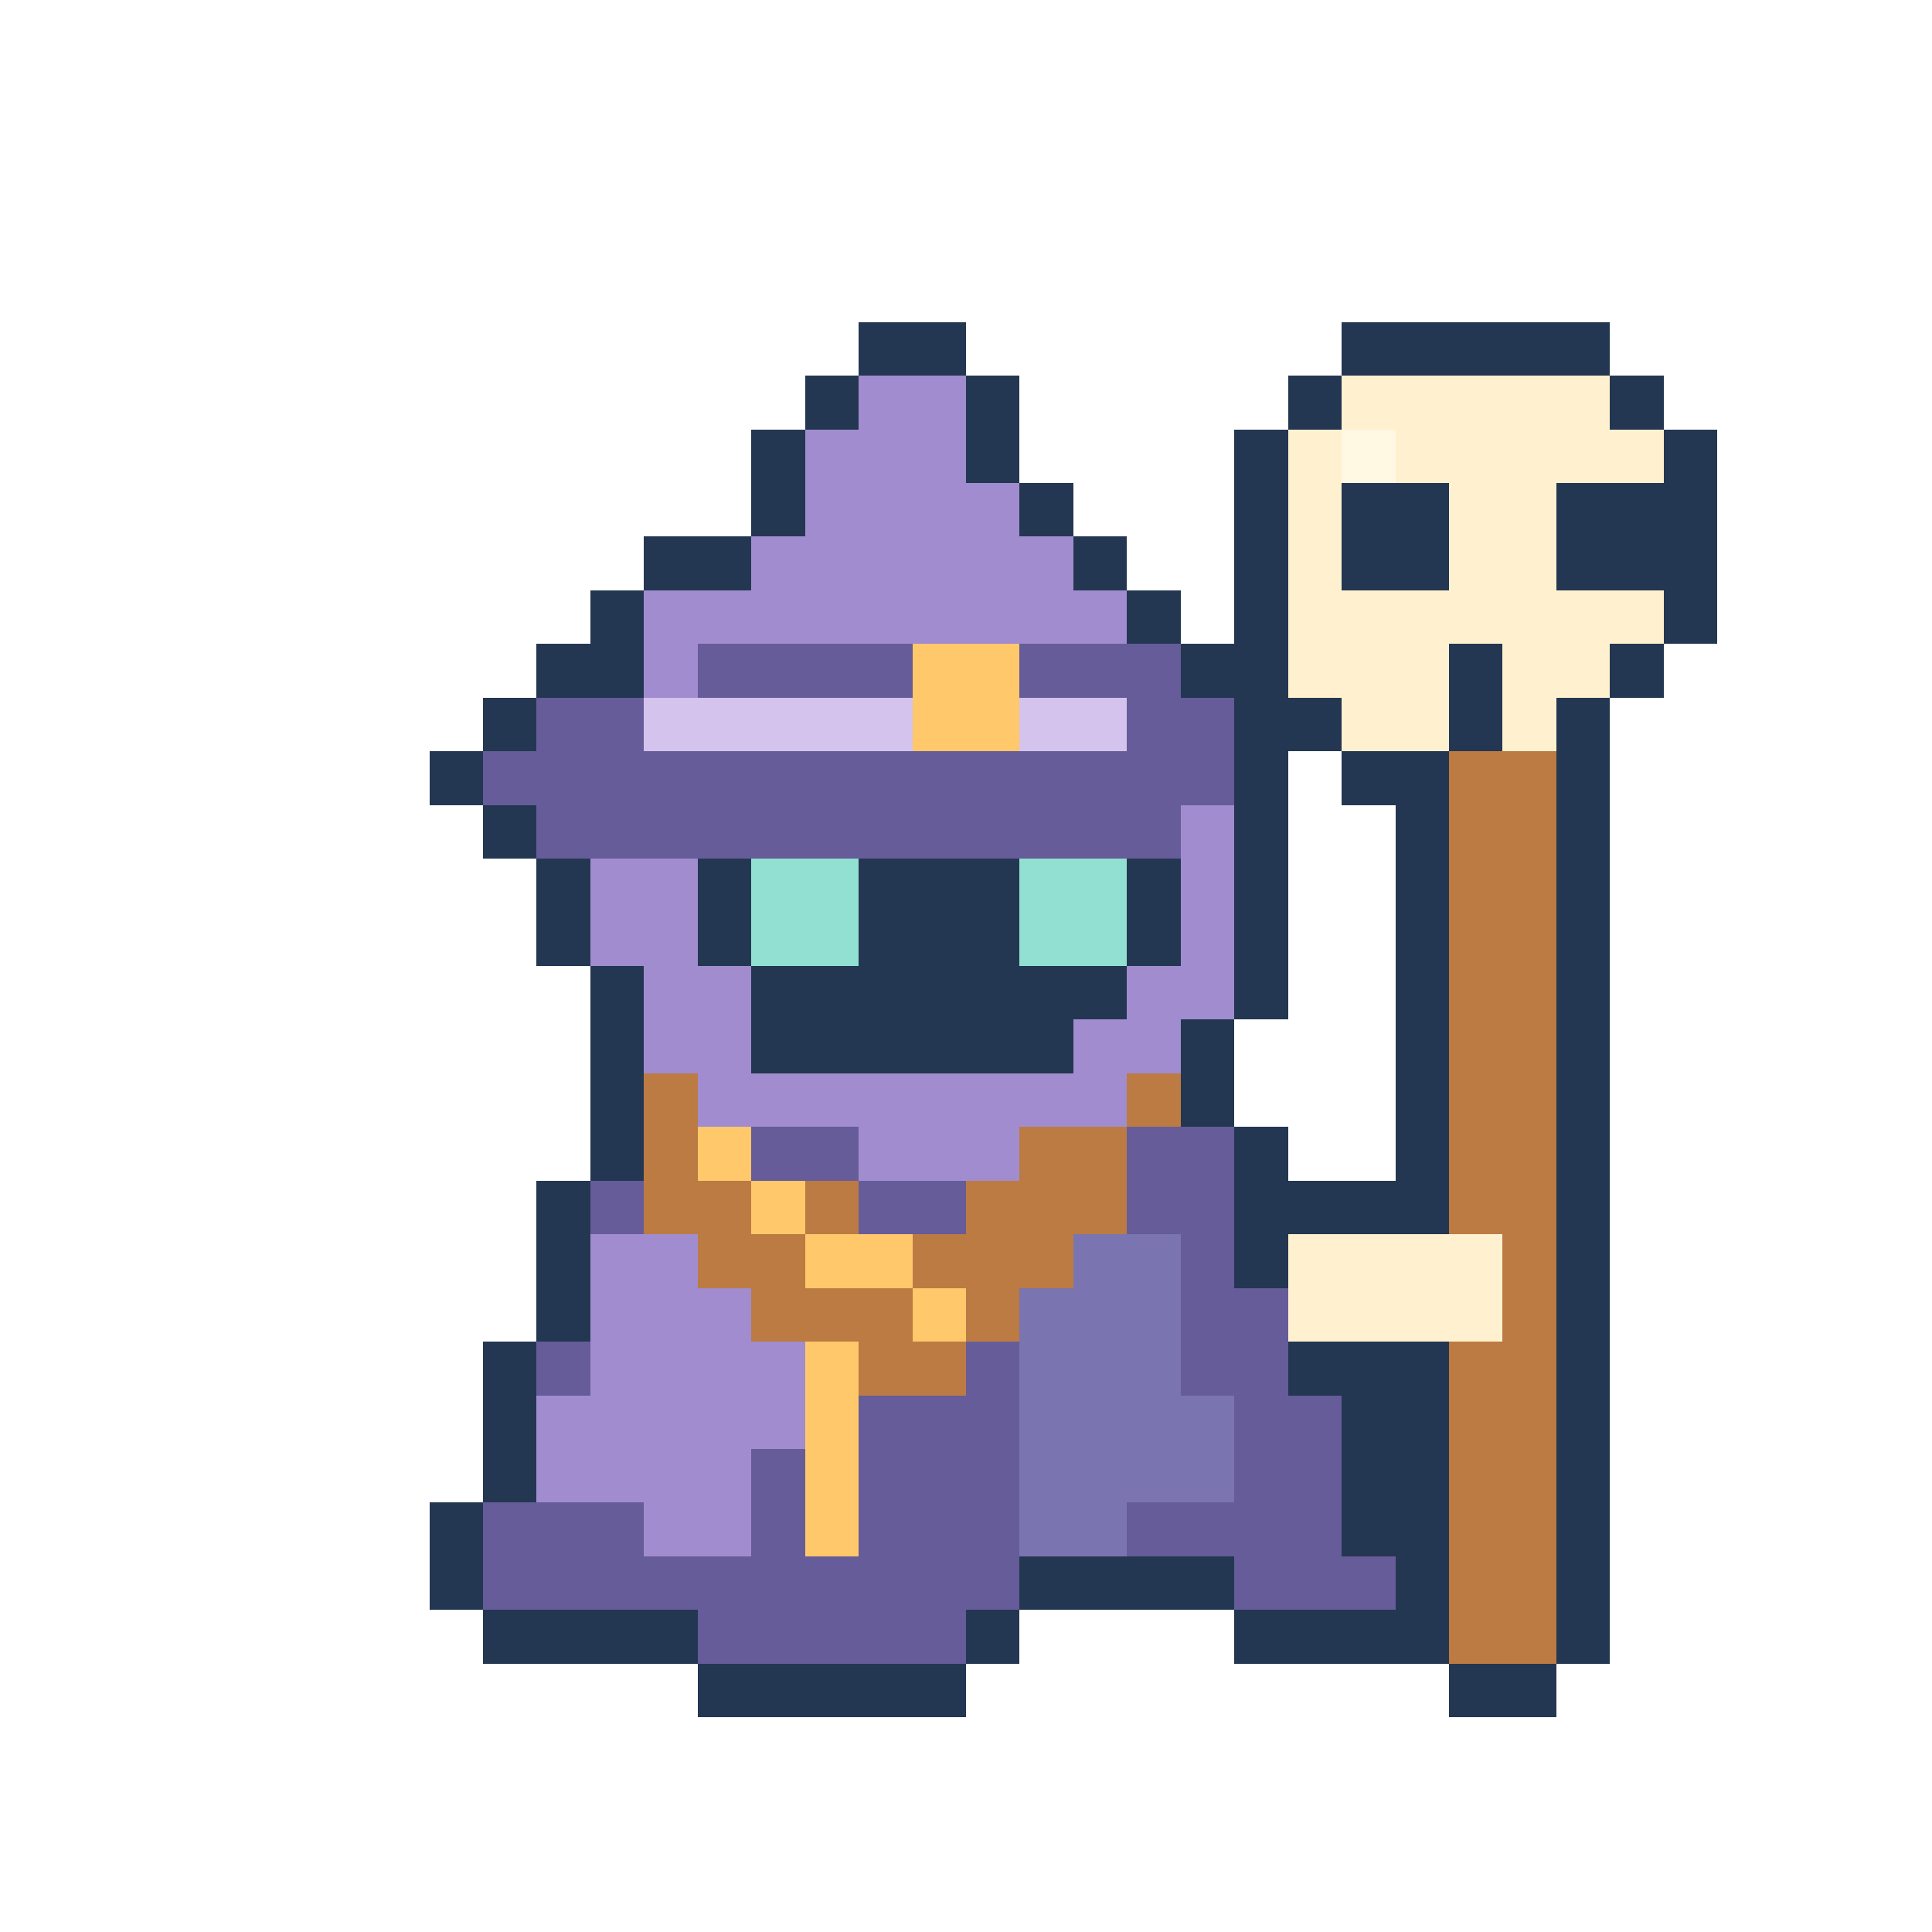
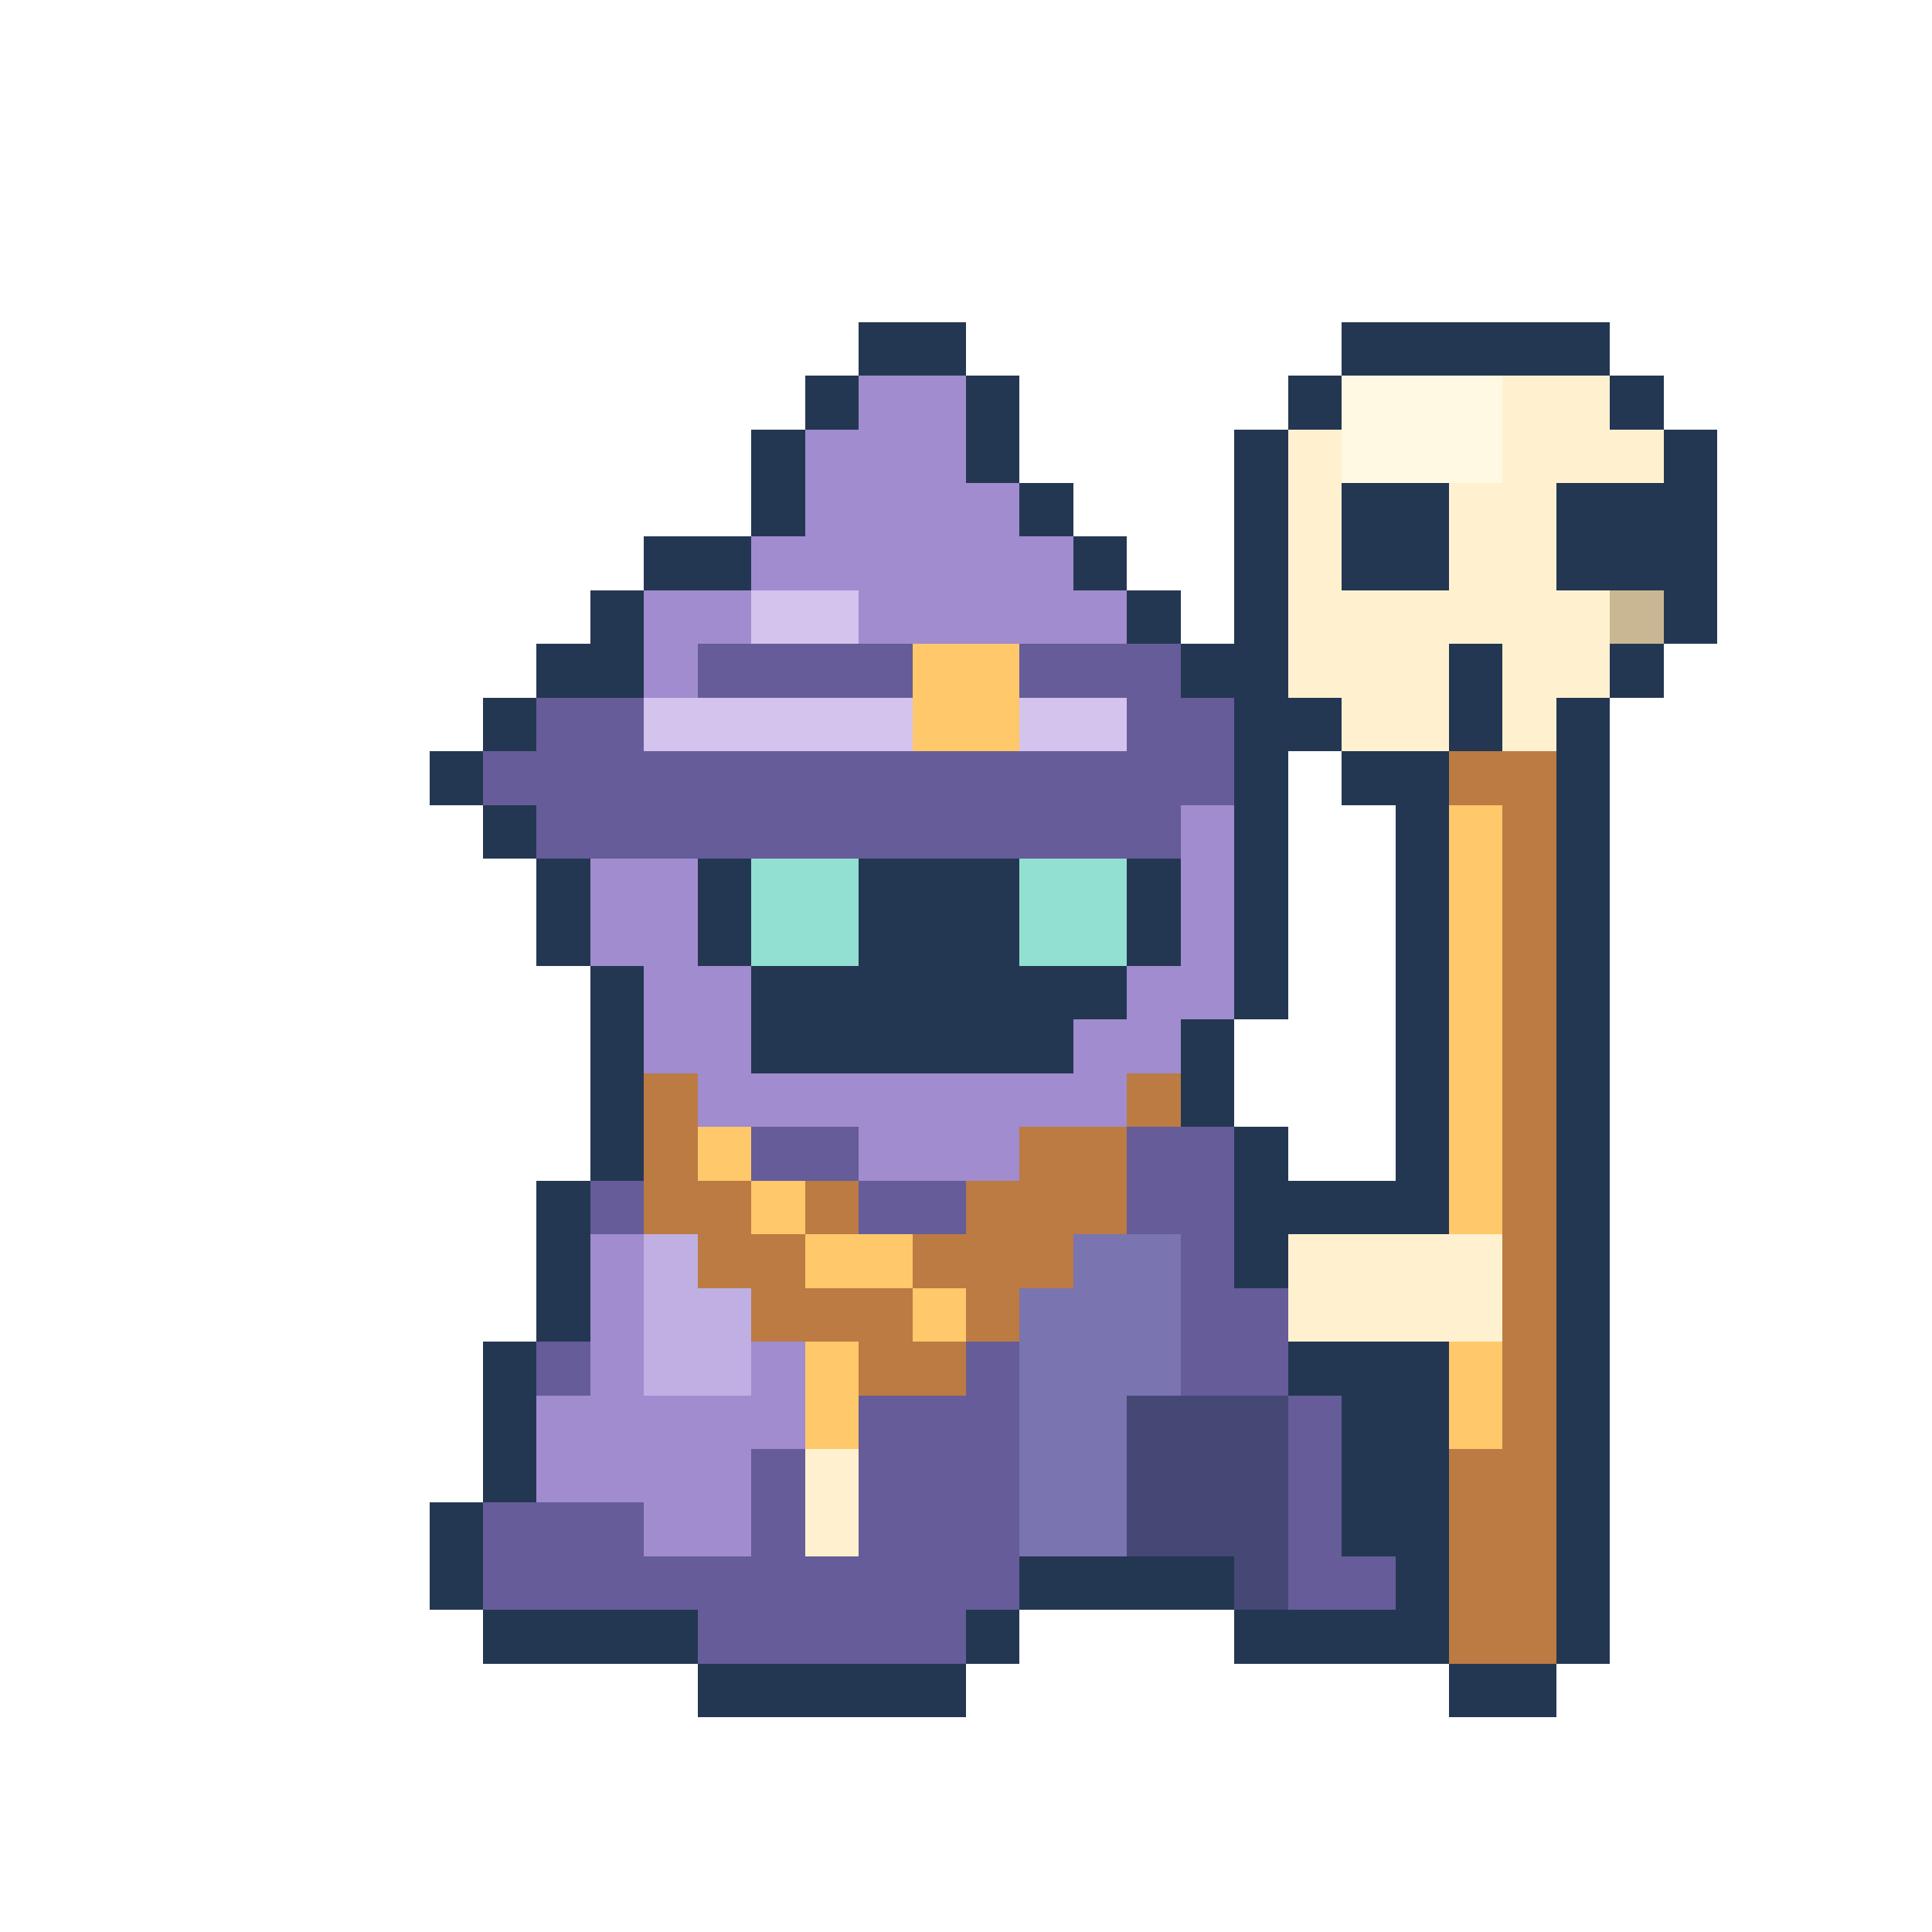
<svg xmlns="http://www.w3.org/2000/svg" width="72" height="72" viewBox="0 0 72 72" shape-rendering="crispEdges">
  <rect x="32" y="12" width="4" height="2" fill="#243752" />
  <rect x="50" y="12" width="10" height="2" fill="#243752" />
  <rect x="30" y="14" width="2" height="2" fill="#243752" />
  <rect x="32" y="14" width="4" height="2" fill="#a08cce" />
  <rect x="36" y="14" width="2" height="2" fill="#243752" />
  <rect x="48" y="14" width="2" height="2" fill="#243752" />
-   <rect x="50" y="14" width="10" height="2" fill="#fff1cf" />
+   <rect x="50" y="14" width="6" height="2" fill="#fff9e3" />
+   <rect x="56" y="14" width="4" height="2" fill="#fff1cf" />
  <rect x="60" y="14" width="2" height="2" fill="#243752" />
  <rect x="28" y="16" width="2" height="2" fill="#243752" />
  <rect x="30" y="16" width="6" height="2" fill="#a08cce" />
  <rect x="36" y="16" width="2" height="2" fill="#243752" />
  <rect x="46" y="16" width="2" height="2" fill="#243752" />
  <rect x="48" y="16" width="2" height="2" fill="#fff1cf" />
-   <rect x="50" y="16" width="2" height="2" fill="#fff9e3" />
-   <rect x="52" y="16" width="10" height="2" fill="#fff1cf" />
+   <rect x="50" y="16" width="6" height="2" fill="#fff9e3" />
+   <rect x="56" y="16" width="6" height="2" fill="#fff1cf" />
  <rect x="62" y="16" width="2" height="2" fill="#243752" />
  <rect x="28" y="18" width="2" height="2" fill="#243752" />
  <rect x="30" y="18" width="8" height="2" fill="#a08cce" />
  <rect x="38" y="18" width="2" height="2" fill="#243752" />
  <rect x="46" y="18" width="2" height="2" fill="#243752" />
  <rect x="48" y="18" width="2" height="2" fill="#fff1cf" />
  <rect x="50" y="18" width="4" height="2" fill="#243752" />
  <rect x="54" y="18" width="4" height="2" fill="#fff1cf" />
  <rect x="58" y="18" width="6" height="2" fill="#243752" />
  <rect x="24" y="20" width="4" height="2" fill="#243752" />
  <rect x="28" y="20" width="12" height="2" fill="#a08cce" />
  <rect x="40" y="20" width="2" height="2" fill="#243752" />
  <rect x="46" y="20" width="2" height="2" fill="#243752" />
  <rect x="48" y="20" width="2" height="2" fill="#fff1cf" />
  <rect x="50" y="20" width="4" height="2" fill="#243752" />
  <rect x="54" y="20" width="4" height="2" fill="#fff1cf" />
  <rect x="58" y="20" width="6" height="2" fill="#243752" />
  <rect x="22" y="22" width="2" height="2" fill="#243752" />
-   <rect x="24" y="22" width="18" height="2" fill="#a08cce" />
+   <rect x="24" y="22" width="4" height="2" fill="#a08cce" />
+   <rect x="28" y="22" width="4" height="2" fill="#d3c3ed" />
+   <rect x="32" y="22" width="10" height="2" fill="#a08cce" />
  <rect x="42" y="22" width="2" height="2" fill="#243752" />
  <rect x="46" y="22" width="2" height="2" fill="#243752" />
-   <rect x="48" y="22" width="14" height="2" fill="#fff1cf" />
+   <rect x="48" y="22" width="12" height="2" fill="#fff1cf" />
+   <rect x="60" y="22" width="2" height="2" fill="#c9b793" />
  <rect x="62" y="22" width="2" height="2" fill="#243752" />
  <rect x="20" y="24" width="4" height="2" fill="#243752" />
  <rect x="24" y="24" width="2" height="2" fill="#a08cce" />
  <rect x="26" y="24" width="8" height="2" fill="#655c99" />
  <rect x="34" y="24" width="4" height="2" fill="#ffc86b" />
  <rect x="38" y="24" width="6" height="2" fill="#655c99" />
  <rect x="44" y="24" width="4" height="2" fill="#243752" />
  <rect x="48" y="24" width="6" height="2" fill="#fff1cf" />
  <rect x="54" y="24" width="2" height="2" fill="#243752" />
  <rect x="56" y="24" width="4" height="2" fill="#fff1cf" />
  <rect x="60" y="24" width="2" height="2" fill="#243752" />
  <rect x="18" y="26" width="2" height="2" fill="#243752" />
  <rect x="20" y="26" width="4" height="2" fill="#655c99" />
  <rect x="24" y="26" width="10" height="2" fill="#d3c3ed" />
  <rect x="34" y="26" width="4" height="2" fill="#ffc86b" />
  <rect x="38" y="26" width="4" height="2" fill="#d3c3ed" />
  <rect x="42" y="26" width="4" height="2" fill="#655c99" />
  <rect x="46" y="26" width="4" height="2" fill="#243752" />
  <rect x="50" y="26" width="4" height="2" fill="#fff1cf" />
  <rect x="54" y="26" width="2" height="2" fill="#243752" />
  <rect x="56" y="26" width="2" height="2" fill="#fff1cf" />
  <rect x="58" y="26" width="2" height="2" fill="#243752" />
  <rect x="16" y="28" width="2" height="2" fill="#243752" />
  <rect x="18" y="28" width="28" height="2" fill="#655c99" />
  <rect x="46" y="28" width="2" height="2" fill="#243752" />
  <rect x="50" y="28" width="4" height="2" fill="#243752" />
  <rect x="54" y="28" width="4" height="2" fill="#bc7b42" />
  <rect x="58" y="28" width="2" height="2" fill="#243752" />
  <rect x="18" y="30" width="2" height="2" fill="#243752" />
  <rect x="20" y="30" width="24" height="2" fill="#655c99" />
  <rect x="44" y="30" width="2" height="2" fill="#a08cce" />
  <rect x="46" y="30" width="2" height="2" fill="#243752" />
  <rect x="52" y="30" width="2" height="2" fill="#243752" />
-   <rect x="54" y="30" width="4" height="2" fill="#bc7b42" />
+   <rect x="54" y="30" width="2" height="2" fill="#ffc86b" />
+   <rect x="56" y="30" width="2" height="2" fill="#bc7b42" />
  <rect x="58" y="30" width="2" height="2" fill="#243752" />
  <rect x="20" y="32" width="2" height="2" fill="#243752" />
  <rect x="22" y="32" width="4" height="2" fill="#a08cce" />
  <rect x="26" y="32" width="2" height="2" fill="#243752" />
  <rect x="28" y="32" width="4" height="2" fill="#91e0d1" />
  <rect x="32" y="32" width="6" height="2" fill="#243752" />
  <rect x="38" y="32" width="4" height="2" fill="#91e0d1" />
  <rect x="42" y="32" width="2" height="2" fill="#243752" />
  <rect x="44" y="32" width="2" height="2" fill="#a08cce" />
  <rect x="46" y="32" width="2" height="2" fill="#243752" />
  <rect x="52" y="32" width="2" height="2" fill="#243752" />
-   <rect x="54" y="32" width="4" height="2" fill="#bc7b42" />
+   <rect x="54" y="32" width="2" height="2" fill="#ffc86b" />
+   <rect x="56" y="32" width="2" height="2" fill="#bc7b42" />
  <rect x="58" y="32" width="2" height="2" fill="#243752" />
  <rect x="20" y="34" width="2" height="2" fill="#243752" />
  <rect x="22" y="34" width="4" height="2" fill="#a08cce" />
  <rect x="26" y="34" width="2" height="2" fill="#243752" />
  <rect x="28" y="34" width="4" height="2" fill="#91e0d1" />
  <rect x="32" y="34" width="6" height="2" fill="#243752" />
  <rect x="38" y="34" width="4" height="2" fill="#91e0d1" />
  <rect x="42" y="34" width="2" height="2" fill="#243752" />
  <rect x="44" y="34" width="2" height="2" fill="#a08cce" />
  <rect x="46" y="34" width="2" height="2" fill="#243752" />
  <rect x="52" y="34" width="2" height="2" fill="#243752" />
-   <rect x="54" y="34" width="4" height="2" fill="#bc7b42" />
+   <rect x="54" y="34" width="2" height="2" fill="#ffc86b" />
+   <rect x="56" y="34" width="2" height="2" fill="#bc7b42" />
  <rect x="58" y="34" width="2" height="2" fill="#243752" />
  <rect x="22" y="36" width="2" height="2" fill="#243752" />
  <rect x="24" y="36" width="4" height="2" fill="#a08cce" />
  <rect x="28" y="36" width="14" height="2" fill="#243752" />
  <rect x="42" y="36" width="4" height="2" fill="#a08cce" />
  <rect x="46" y="36" width="2" height="2" fill="#243752" />
  <rect x="52" y="36" width="2" height="2" fill="#243752" />
-   <rect x="54" y="36" width="4" height="2" fill="#bc7b42" />
+   <rect x="54" y="36" width="2" height="2" fill="#ffc86b" />
+   <rect x="56" y="36" width="2" height="2" fill="#bc7b42" />
  <rect x="58" y="36" width="2" height="2" fill="#243752" />
  <rect x="22" y="38" width="2" height="2" fill="#243752" />
  <rect x="24" y="38" width="4" height="2" fill="#a08cce" />
  <rect x="28" y="38" width="12" height="2" fill="#243752" />
  <rect x="40" y="38" width="4" height="2" fill="#a08cce" />
  <rect x="44" y="38" width="2" height="2" fill="#243752" />
  <rect x="52" y="38" width="2" height="2" fill="#243752" />
-   <rect x="54" y="38" width="4" height="2" fill="#bc7b42" />
+   <rect x="54" y="38" width="2" height="2" fill="#ffc86b" />
+   <rect x="56" y="38" width="2" height="2" fill="#bc7b42" />
  <rect x="58" y="38" width="2" height="2" fill="#243752" />
  <rect x="22" y="40" width="2" height="2" fill="#243752" />
  <rect x="24" y="40" width="2" height="2" fill="#bc7b42" />
  <rect x="26" y="40" width="16" height="2" fill="#a08cce" />
  <rect x="42" y="40" width="2" height="2" fill="#bc7b42" />
  <rect x="44" y="40" width="2" height="2" fill="#243752" />
  <rect x="52" y="40" width="2" height="2" fill="#243752" />
-   <rect x="54" y="40" width="4" height="2" fill="#bc7b42" />
+   <rect x="54" y="40" width="2" height="2" fill="#ffc86b" />
+   <rect x="56" y="40" width="2" height="2" fill="#bc7b42" />
  <rect x="58" y="40" width="2" height="2" fill="#243752" />
  <rect x="22" y="42" width="2" height="2" fill="#243752" />
  <rect x="24" y="42" width="2" height="2" fill="#bc7b42" />
  <rect x="26" y="42" width="2" height="2" fill="#ffc86b" />
  <rect x="28" y="42" width="4" height="2" fill="#655c99" />
  <rect x="32" y="42" width="6" height="2" fill="#a08cce" />
  <rect x="38" y="42" width="4" height="2" fill="#bc7b42" />
  <rect x="42" y="42" width="4" height="2" fill="#655c99" />
  <rect x="46" y="42" width="2" height="2" fill="#243752" />
  <rect x="52" y="42" width="2" height="2" fill="#243752" />
-   <rect x="54" y="42" width="4" height="2" fill="#bc7b42" />
+   <rect x="54" y="42" width="2" height="2" fill="#ffc86b" />
+   <rect x="56" y="42" width="2" height="2" fill="#bc7b42" />
  <rect x="58" y="42" width="2" height="2" fill="#243752" />
  <rect x="20" y="44" width="2" height="2" fill="#243752" />
  <rect x="22" y="44" width="2" height="2" fill="#655c99" />
  <rect x="24" y="44" width="4" height="2" fill="#bc7b42" />
  <rect x="28" y="44" width="2" height="2" fill="#ffc86b" />
  <rect x="30" y="44" width="2" height="2" fill="#bc7b42" />
  <rect x="32" y="44" width="4" height="2" fill="#655c99" />
  <rect x="36" y="44" width="6" height="2" fill="#bc7b42" />
  <rect x="42" y="44" width="4" height="2" fill="#655c99" />
  <rect x="46" y="44" width="8" height="2" fill="#243752" />
-   <rect x="54" y="44" width="4" height="2" fill="#bc7b42" />
+   <rect x="54" y="44" width="2" height="2" fill="#ffc86b" />
+   <rect x="56" y="44" width="2" height="2" fill="#bc7b42" />
  <rect x="58" y="44" width="2" height="2" fill="#243752" />
  <rect x="20" y="46" width="2" height="2" fill="#243752" />
-   <rect x="22" y="46" width="4" height="2" fill="#a08cce" />
+   <rect x="22" y="46" width="2" height="2" fill="#a08cce" />
+   <rect x="24" y="46" width="2" height="2" fill="#c0afe2" />
  <rect x="26" y="46" width="4" height="2" fill="#bc7b42" />
  <rect x="30" y="46" width="4" height="2" fill="#ffc86b" />
  <rect x="34" y="46" width="6" height="2" fill="#bc7b42" />
  <rect x="40" y="46" width="4" height="2" fill="#7a74b0" />
  <rect x="44" y="46" width="2" height="2" fill="#655c99" />
  <rect x="46" y="46" width="2" height="2" fill="#243752" />
  <rect x="48" y="46" width="8" height="2" fill="#fff1cf" />
  <rect x="56" y="46" width="2" height="2" fill="#bc7b42" />
  <rect x="58" y="46" width="2" height="2" fill="#243752" />
  <rect x="20" y="48" width="2" height="2" fill="#243752" />
-   <rect x="22" y="48" width="6" height="2" fill="#a08cce" />
+   <rect x="22" y="48" width="2" height="2" fill="#a08cce" />
+   <rect x="24" y="48" width="4" height="2" fill="#c0afe2" />
  <rect x="28" y="48" width="6" height="2" fill="#bc7b42" />
  <rect x="34" y="48" width="2" height="2" fill="#ffc86b" />
  <rect x="36" y="48" width="2" height="2" fill="#bc7b42" />
  <rect x="38" y="48" width="6" height="2" fill="#7a74b0" />
  <rect x="44" y="48" width="4" height="2" fill="#655c99" />
  <rect x="48" y="48" width="8" height="2" fill="#fff1cf" />
  <rect x="56" y="48" width="2" height="2" fill="#bc7b42" />
  <rect x="58" y="48" width="2" height="2" fill="#243752" />
  <rect x="18" y="50" width="2" height="2" fill="#243752" />
  <rect x="20" y="50" width="2" height="2" fill="#655c99" />
-   <rect x="22" y="50" width="8" height="2" fill="#a08cce" />
+   <rect x="22" y="50" width="2" height="2" fill="#a08cce" />
+   <rect x="24" y="50" width="4" height="2" fill="#c0afe2" />
+   <rect x="28" y="50" width="2" height="2" fill="#a08cce" />
  <rect x="30" y="50" width="2" height="2" fill="#ffc86b" />
  <rect x="32" y="50" width="4" height="2" fill="#bc7b42" />
  <rect x="36" y="50" width="2" height="2" fill="#655c99" />
  <rect x="38" y="50" width="6" height="2" fill="#7a74b0" />
  <rect x="44" y="50" width="4" height="2" fill="#655c99" />
  <rect x="48" y="50" width="6" height="2" fill="#243752" />
-   <rect x="54" y="50" width="4" height="2" fill="#bc7b42" />
+   <rect x="54" y="50" width="2" height="2" fill="#ffc86b" />
+   <rect x="56" y="50" width="2" height="2" fill="#bc7b42" />
  <rect x="58" y="50" width="2" height="2" fill="#243752" />
  <rect x="18" y="52" width="2" height="2" fill="#243752" />
  <rect x="20" y="52" width="10" height="2" fill="#a08cce" />
  <rect x="30" y="52" width="2" height="2" fill="#ffc86b" />
  <rect x="32" y="52" width="6" height="2" fill="#655c99" />
-   <rect x="38" y="52" width="8" height="2" fill="#7a74b0" />
-   <rect x="46" y="52" width="4" height="2" fill="#655c99" />
+   <rect x="38" y="52" width="4" height="2" fill="#7a74b0" />
+   <rect x="42" y="52" width="6" height="2" fill="#454875" />
+   <rect x="48" y="52" width="2" height="2" fill="#655c99" />
  <rect x="50" y="52" width="4" height="2" fill="#243752" />
-   <rect x="54" y="52" width="4" height="2" fill="#bc7b42" />
+   <rect x="54" y="52" width="2" height="2" fill="#ffc86b" />
+   <rect x="56" y="52" width="2" height="2" fill="#bc7b42" />
  <rect x="58" y="52" width="2" height="2" fill="#243752" />
  <rect x="18" y="54" width="2" height="2" fill="#243752" />
  <rect x="20" y="54" width="8" height="2" fill="#a08cce" />
  <rect x="28" y="54" width="2" height="2" fill="#655c99" />
-   <rect x="30" y="54" width="2" height="2" fill="#ffc86b" />
+   <rect x="30" y="54" width="2" height="2" fill="#fff1cf" />
  <rect x="32" y="54" width="6" height="2" fill="#655c99" />
-   <rect x="38" y="54" width="8" height="2" fill="#7a74b0" />
-   <rect x="46" y="54" width="4" height="2" fill="#655c99" />
+   <rect x="38" y="54" width="4" height="2" fill="#7a74b0" />
+   <rect x="42" y="54" width="6" height="2" fill="#454875" />
+   <rect x="48" y="54" width="2" height="2" fill="#655c99" />
  <rect x="50" y="54" width="4" height="2" fill="#243752" />
  <rect x="54" y="54" width="4" height="2" fill="#bc7b42" />
  <rect x="58" y="54" width="2" height="2" fill="#243752" />
  <rect x="16" y="56" width="2" height="2" fill="#243752" />
  <rect x="18" y="56" width="6" height="2" fill="#655c99" />
  <rect x="24" y="56" width="4" height="2" fill="#a08cce" />
  <rect x="28" y="56" width="2" height="2" fill="#655c99" />
-   <rect x="30" y="56" width="2" height="2" fill="#ffc86b" />
+   <rect x="30" y="56" width="2" height="2" fill="#fff1cf" />
  <rect x="32" y="56" width="6" height="2" fill="#655c99" />
  <rect x="38" y="56" width="4" height="2" fill="#7a74b0" />
-   <rect x="42" y="56" width="8" height="2" fill="#655c99" />
+   <rect x="42" y="56" width="6" height="2" fill="#454875" />
+   <rect x="48" y="56" width="2" height="2" fill="#655c99" />
  <rect x="50" y="56" width="4" height="2" fill="#243752" />
  <rect x="54" y="56" width="4" height="2" fill="#bc7b42" />
  <rect x="58" y="56" width="2" height="2" fill="#243752" />
  <rect x="16" y="58" width="2" height="2" fill="#243752" />
  <rect x="18" y="58" width="20" height="2" fill="#655c99" />
  <rect x="38" y="58" width="8" height="2" fill="#243752" />
-   <rect x="46" y="58" width="6" height="2" fill="#655c99" />
+   <rect x="46" y="58" width="2" height="2" fill="#454875" />
+   <rect x="48" y="58" width="4" height="2" fill="#655c99" />
  <rect x="52" y="58" width="2" height="2" fill="#243752" />
  <rect x="54" y="58" width="4" height="2" fill="#bc7b42" />
  <rect x="58" y="58" width="2" height="2" fill="#243752" />
  <rect x="18" y="60" width="8" height="2" fill="#243752" />
  <rect x="26" y="60" width="10" height="2" fill="#655c99" />
  <rect x="36" y="60" width="2" height="2" fill="#243752" />
  <rect x="46" y="60" width="8" height="2" fill="#243752" />
  <rect x="54" y="60" width="4" height="2" fill="#bc7b42" />
  <rect x="58" y="60" width="2" height="2" fill="#243752" />
  <rect x="26" y="62" width="10" height="2" fill="#243752" />
  <rect x="54" y="62" width="4" height="2" fill="#243752" />
</svg>
